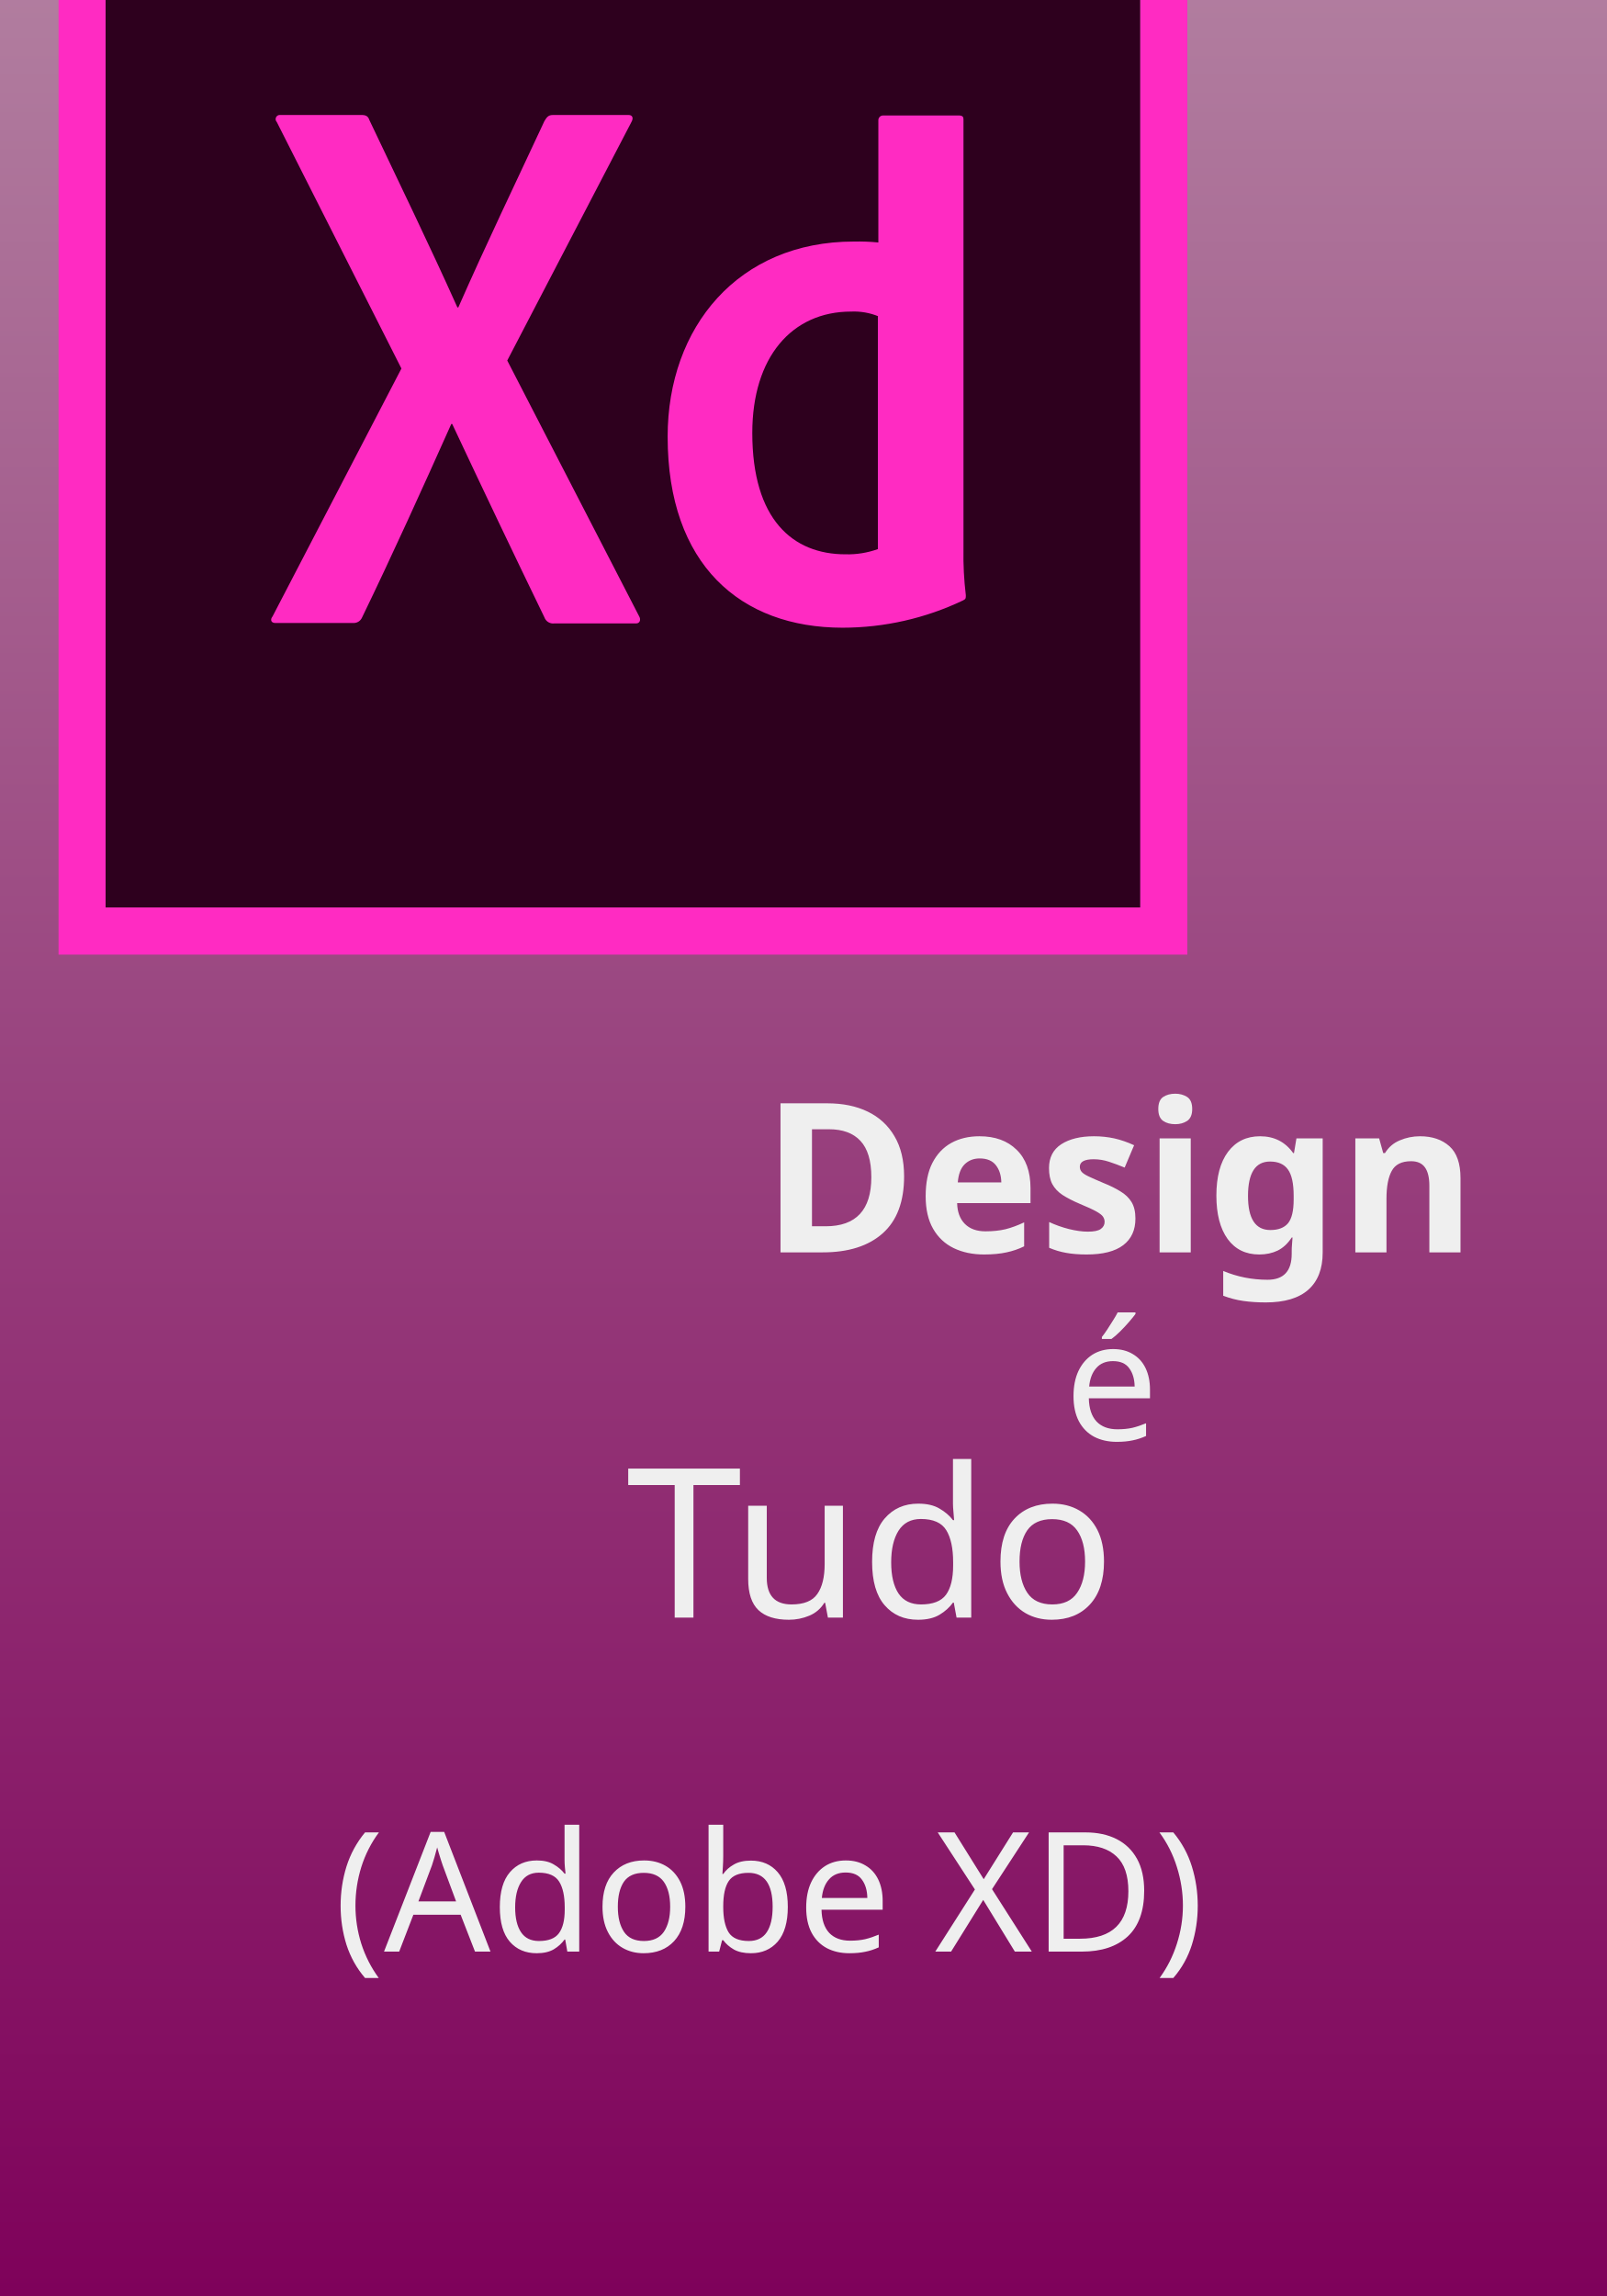
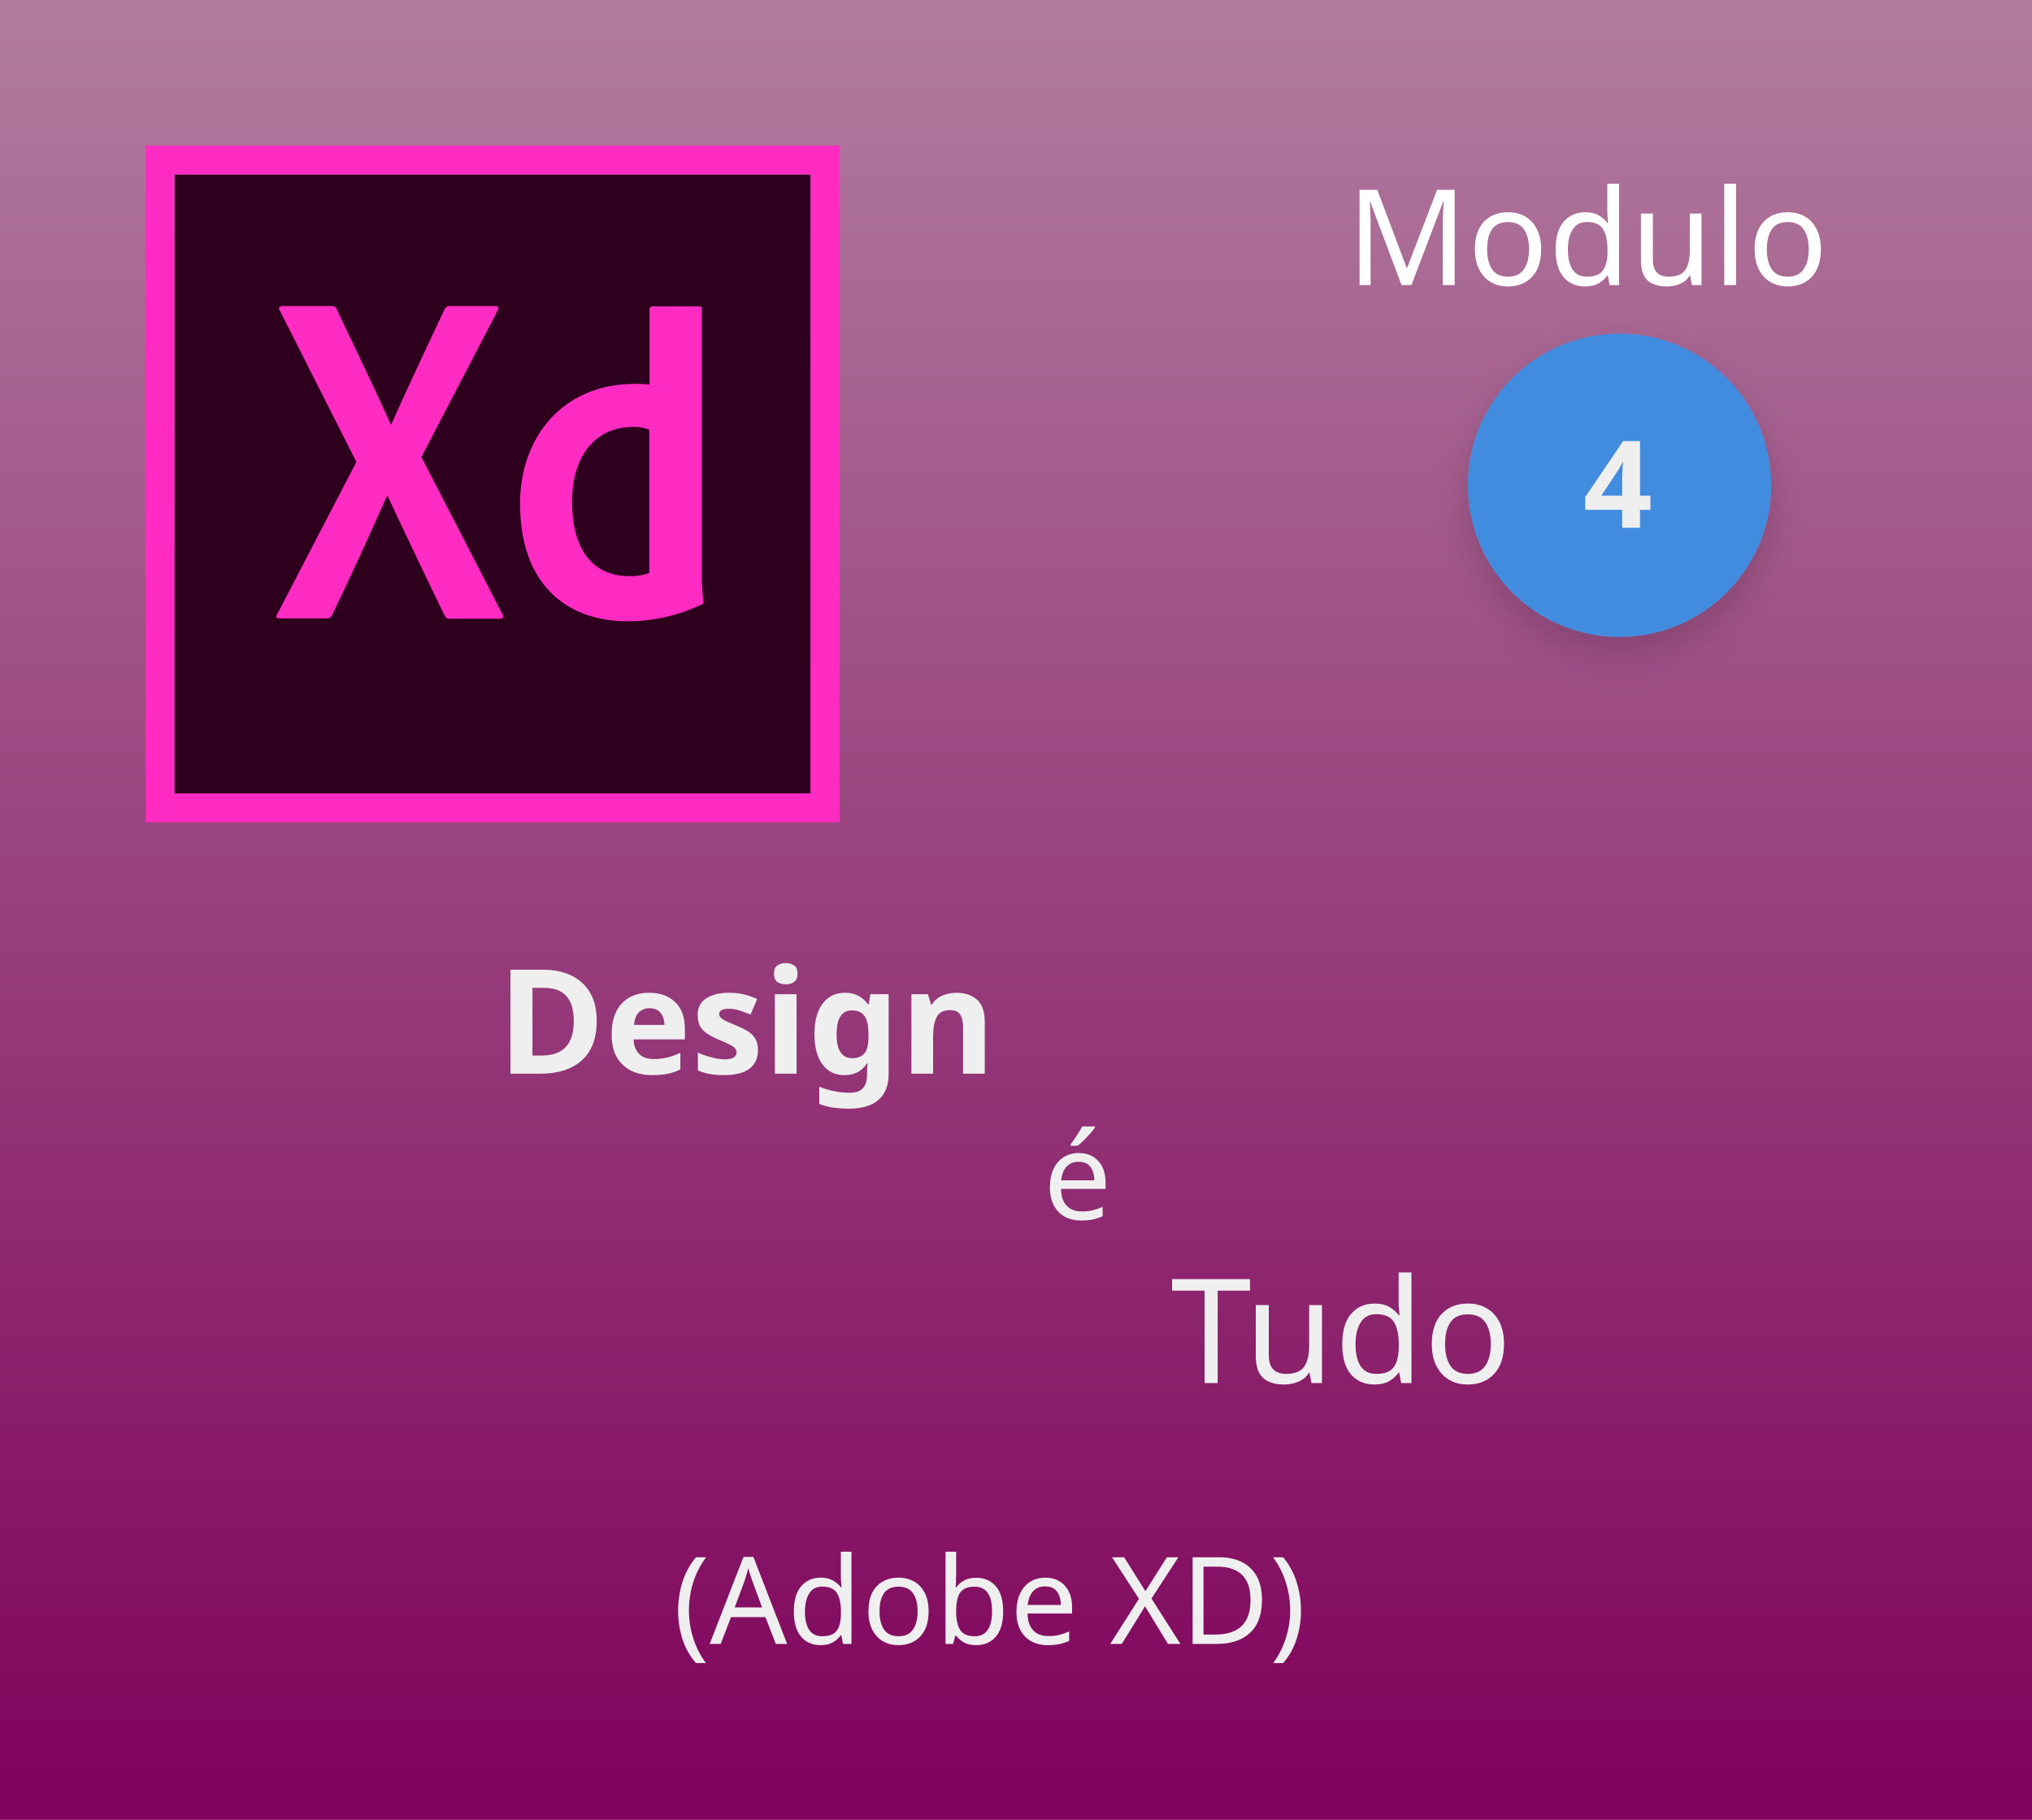
- <svg xmlns="http://www.w3.org/2000/svg" width="154" height="220" viewBox="0 0 154 220">
+ <svg xmlns="http://www.w3.org/2000/svg" width="335" height="300" viewBox="0 0 335 300">
  <defs>
    <linearGradient id="linear-gradient" x1="0.5" x2="0.5" y2="1" gradientUnits="objectBoundingBox">
      <stop offset="0" stop-color="#b17d9f" />
      <stop offset="1" stop-color="#7e015a" />
    </linearGradient>
+     <filter id="Elipse_3" x="233" y="49" width="68" height="68" filterUnits="userSpaceOnUse">
+       <feOffset dy="3" input="SourceAlpha" />
+       <feGaussianBlur stdDeviation="3" result="blur" />
+       <feFlood flood-opacity="0.161" />
+       <feComposite operator="in" in2="blur" />
+       <feComposite in="SourceGraphic" />
+     </filter>
    <clipPath id="clip-Watch_38_mm_2">
-       <rect width="154" height="220" />
+       <rect width="335" height="300" />
    </clipPath>
  </defs>
  <g id="Watch_38_mm_2" data-name="Watch 38 mm – 2" clip-path="url(#clip-Watch_38_mm_2)">
-     <rect width="154" height="220" fill="url(#linear-gradient)" />
-     <g id="adobe-xd" transform="translate(5.611 -14)">
-       <path id="Caminho_4" data-name="Caminho 4" d="M10,10h99.159v96.455H10Z" transform="translate(-5.493 -5.493)" fill="#2e001e" />
-       <path id="Caminho_5" data-name="Caminho 5" d="M0,0V105.469H108.173V0ZM4.507,4.507h99.159v96.455H4.507Z" fill="#ff2bc2" />
-       <path id="Caminho_6" data-name="Caminho 6" d="M103.392,74.791a6.189,6.189,0,0,0-2.614-.451c-5.679,0-9.465,4.372-9.465,11.629,0,8.293,3.876,11.629,8.924,11.629a8.5,8.5,0,0,0,3.11-.5V74.791ZM83.2,86.329c0-10.5,6.761-18.7,17.849-18.7a19.988,19.988,0,0,1,2.344.09V56a.452.452,0,0,1,.451-.451H111.1c.361,0,.451.135.451.361V97.1a32.1,32.1,0,0,0,.225,4.417c0,.316,0,.361-.27.5a26.848,26.848,0,0,1-11.538,2.614c-9.781,0-16.767-6.04-16.767-18.3Zm-15.37-7.3L80.45,103.5c.225.361.09.721-.27.721H72.337a.884.884,0,0,1-.947-.586q-4.327-8.924-8.834-18.525h-.09c-2.7,6.04-5.679,12.62-8.564,18.57a.866.866,0,0,1-.811.5H45.609c-.451,0-.5-.361-.27-.631l12.35-23.753L45.744,56.176a.4.4,0,0,1,.316-.676h7.752c.451,0,.676.09.811.5,2.84,5.995,5.724,11.9,8.429,17.939h.09c2.614-5.95,5.5-11.944,8.248-17.849.225-.361.361-.586.811-.586h7.257c.361,0,.5.27.27.676Z" transform="translate(-24.831 -30.485)" fill="#ff2bc2" />
+     <rect width="335" height="300" fill="url(#linear-gradient)" />
+     <g id="adobe-xd" transform="translate(24 24)">
+       <path id="Caminho_4" data-name="Caminho 4" d="M10,10H114.875V112.015H10Z" transform="translate(-5.233 -5.233)" fill="#2e001e" />
+       <path id="Caminho_5" data-name="Caminho 5" d="M0,0V111.549H114.409V0ZM4.767,4.767H109.642V106.782H4.767Z" fill="#ff2bc2" />
+       <path id="Caminho_6" data-name="Caminho 6" d="M106.746,75.9a6.546,6.546,0,0,0-2.765-.477c-6.007,0-10.011,4.624-10.011,12.3,0,8.771,4.1,12.3,9.439,12.3A8.993,8.993,0,0,0,106.7,99.5V75.9ZM85.39,88.107c0-11.107,7.151-19.783,18.878-19.783a21.14,21.14,0,0,1,2.479.1V56.024a.478.478,0,0,1,.477-.477H114.9c.381,0,.477.143.477.381V99.5a33.955,33.955,0,0,0,.238,4.672c0,.334,0,.381-.286.524a28.4,28.4,0,0,1-12.2,2.765c-10.345,0-17.733-6.388-17.733-19.354ZM69.134,80.384l13.348,25.885c.238.381.1.763-.286.763H73.9a.935.935,0,0,1-1-.62q-4.576-9.439-9.343-19.593h-.1c-2.86,6.388-6.006,13.348-9.057,19.64a.915.915,0,0,1-.858.524H45.632c-.477,0-.524-.381-.286-.667L58.408,81.194,45.775,56.215a.422.422,0,0,1,.334-.715h8.2c.477,0,.715.1.858.524,3,6.34,6.054,12.585,8.914,18.973h.1C66.941,68.7,69.992,62.365,72.9,56.12c.238-.381.381-.62.858-.62h7.675c.381,0,.524.286.286.715Z" transform="translate(-23.656 -29.043)" fill="#ff2bc2" />
    </g>
-     <text id="Design_" data-name="Design " transform="translate(73 120)" fill="#efefef" font-size="20" font-family="Poppins-Bold, Poppins, sans-serif" font-weight="700">
+     <text id="Design_" data-name="Design " transform="translate(82 177)" fill="#efefef" font-size="24" font-family="Poppins-SemiBold, Poppins, sans-serif" font-weight="600">
      <tspan x="0" y="0">Design </tspan>
    </text>
-     <text id="é" transform="translate(102 138)" fill="#efefef" font-size="16" font-family="Poppins-Regular, Poppins, sans-serif">
+     <text id="é" transform="translate(172 201)" fill="#efefef" font-size="20" font-family="Poppins-Regular, Poppins, sans-serif">
      <tspan x="0" y="0">é</tspan>
    </text>
-     <text id="Tudo" transform="translate(60 155)" fill="#efefef" font-size="20" font-family="Poppins-Medium, Poppins, sans-serif" font-weight="500">
+     <text id="Tudo" transform="translate(193 228)" fill="#efefef" font-size="24" font-family="Poppins-Medium, Poppins, sans-serif" font-weight="500">
      <tspan x="0" y="0">Tudo</tspan>
    </text>
-     <text id="_Adobe_XD_" data-name="(Adobe XD)" transform="translate(32 187)" fill="#efefef" font-size="16" font-family="Poppins-Light, Poppins, sans-serif" font-weight="300">
+     <text id="_Adobe_XD_" data-name="(Adobe XD)" transform="translate(111 271)" fill="#efefef" font-size="20" font-family="Poppins-Light, Poppins, sans-serif" font-weight="300">
      <tspan x="0" y="0">(Adobe XD)</tspan>
+     </text>
+     <text id="Modulo_" data-name="Modulo " transform="translate(222 47)" fill="#fff" font-size="22" font-family="Poppins-Medium, Poppins, sans-serif" font-weight="500">
+       <tspan x="0" y="0">Modulo </tspan>
+     </text>
+     <g transform="matrix(1, 0, 0, 1, 0, 0)" filter="url(#Elipse_3)">
+       <circle id="Elipse_3-2" data-name="Elipse 3" cx="25" cy="25" r="25" transform="translate(242 55)" fill="#438ce0" />
+     </g>
+     <text id="_4" data-name="4" transform="translate(261 87)" fill="#efefef" font-size="20" font-family="Poppins-SemiBold, Poppins, sans-serif" font-weight="600">
+       <tspan x="0" y="0">4</tspan>
    </text>
  </g>
</svg>
